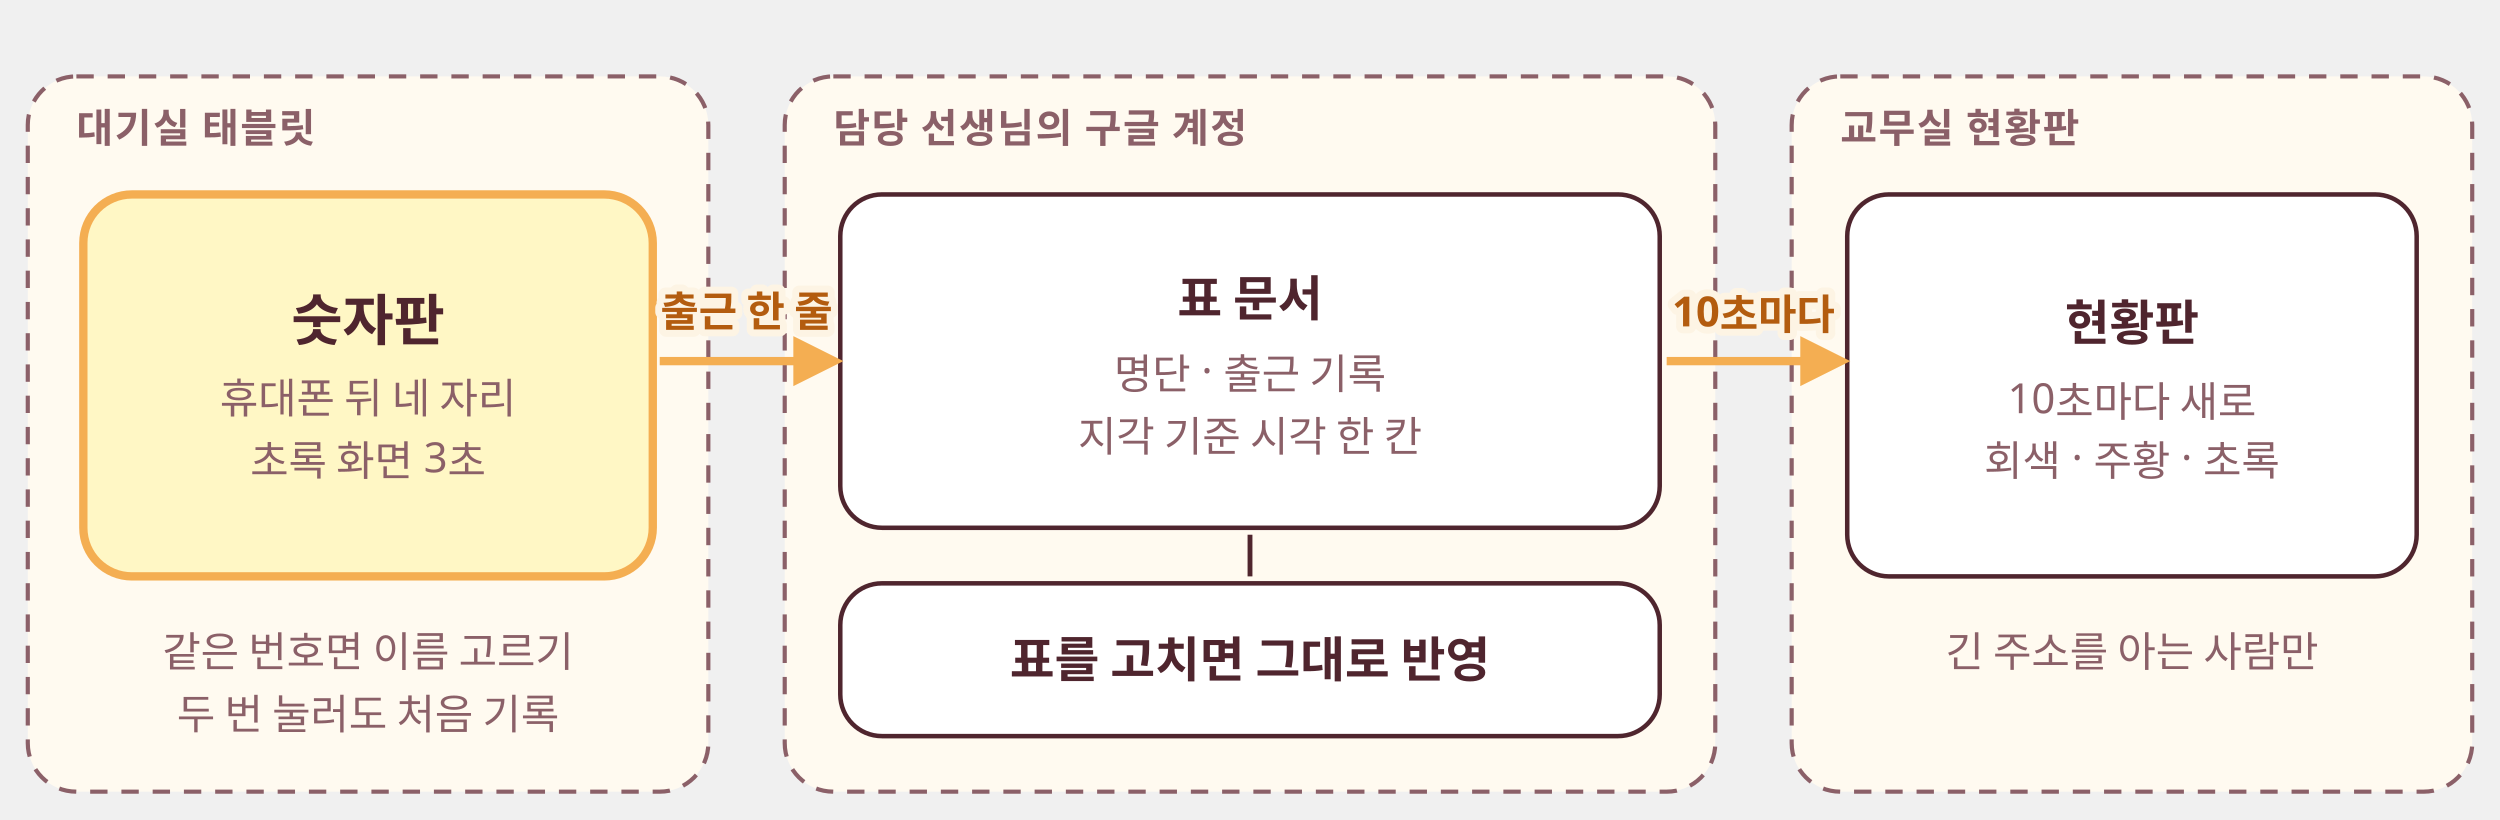
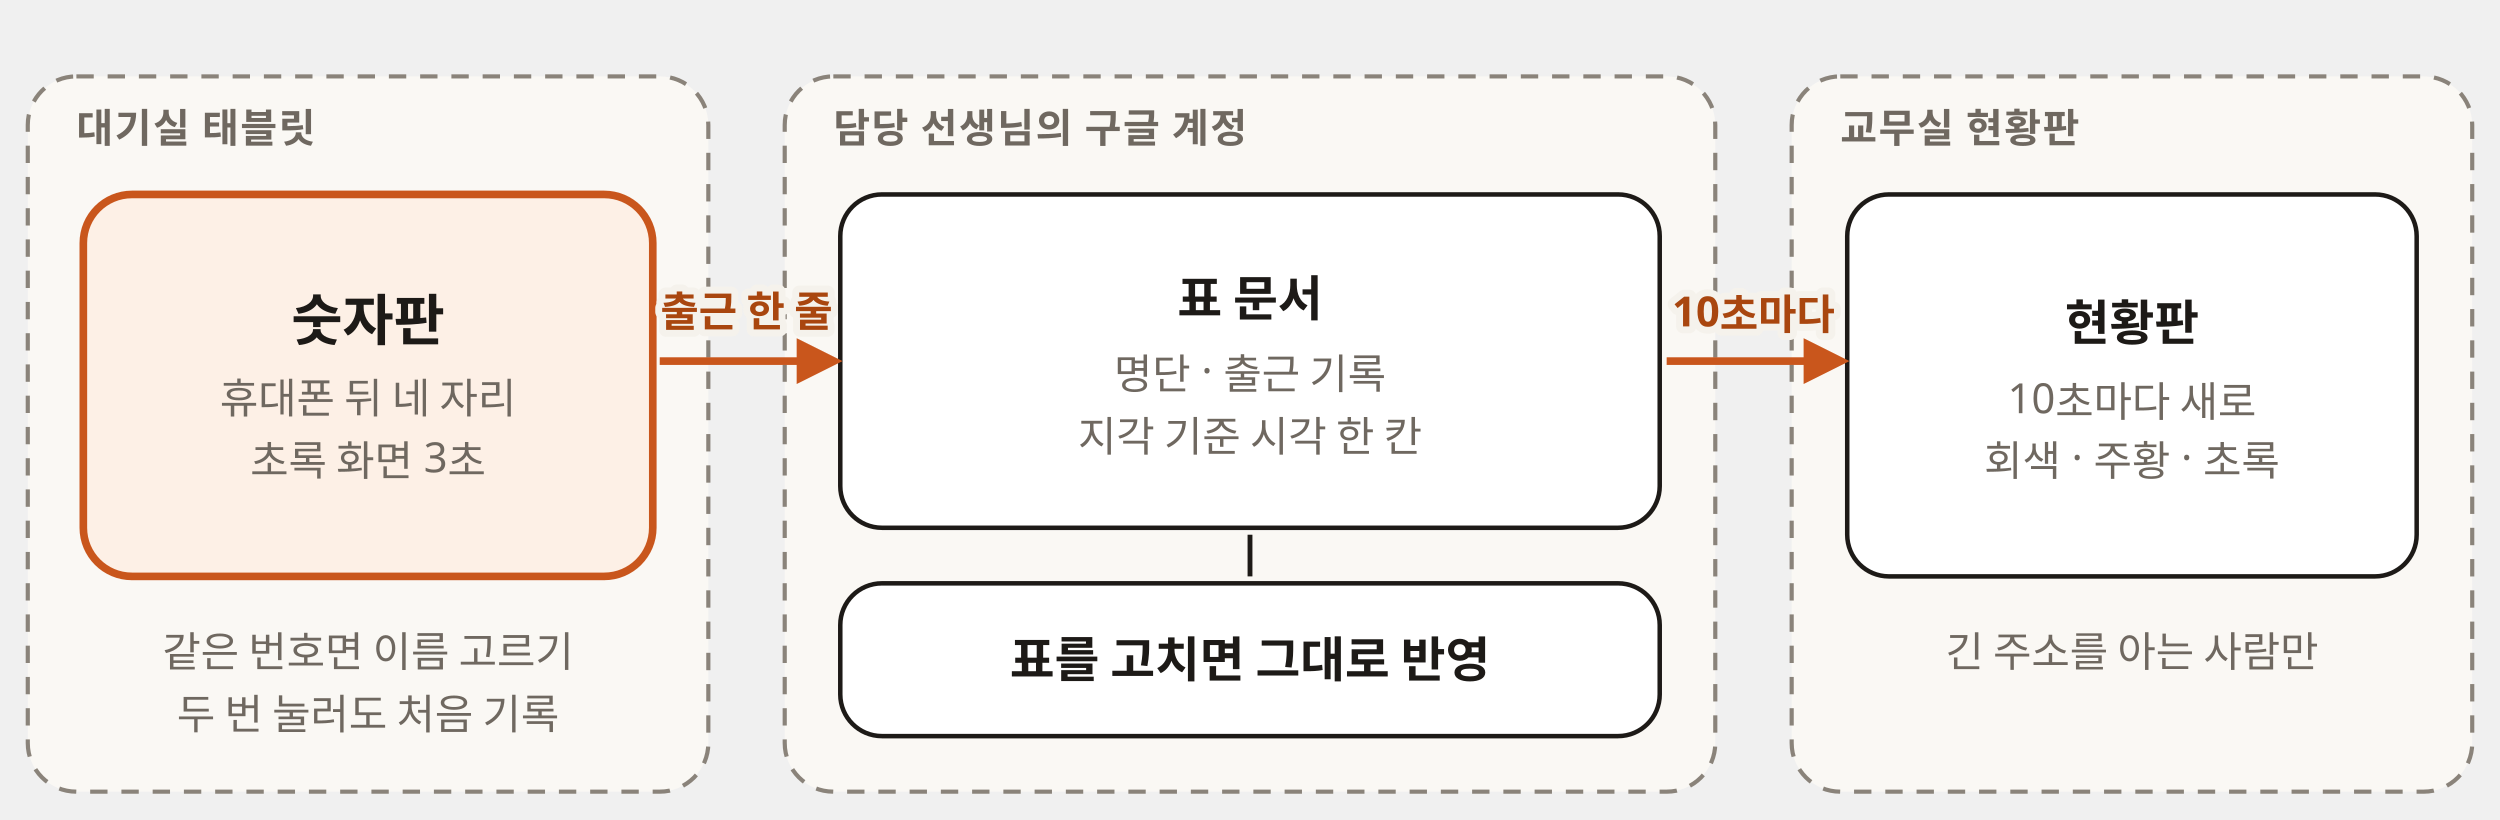
<svg xmlns="http://www.w3.org/2000/svg" viewBox="0 0 720 236" role="img" aria-label="대기실 태블릿 숫자판에 휴대폰 뒤 네 자리를 누르면 담당 선생님 구글 계정의 표 문서에 출근 한 줄이 쌓이고, 교무실 현황판이 10초마다 읽어 색으로 보여 준다. 명단과 지각 기준은 표를 고치면 그대로 반영된다.">
  <style>
-     text { font-family: "Pretendard", "Apple SD Gothic Neo", "Malgun Gothic", sans-serif; }
-     .box  { fill: #ffffff; stroke: #4f252e; stroke-width: 1.3; }
-     .key  { fill: #fff7c5; stroke: #f4ae52; stroke-width: 2.4; }
-     .ghost { fill: none; stroke: #8b6068; stroke-width: 1.3; stroke-dasharray: 4 4; }
-     .chip { fill: #c1ebe9; }
-     .zone { fill: #fffaf0; stroke: #8b6068; stroke-width: 1.2; stroke-dasharray: 5 4; }
-     .ring { fill: none; stroke: #8b6068; stroke-width: 1; stroke-dasharray: 2 4; }
-     .ln   { stroke: #4f252e; stroke-width: 1.4; fill: none; }
-     .arw  { stroke: #f4ae52; stroke-width: 2.4; fill: none; }
-     .no   { stroke: #8b6068; stroke-width: 1.6; fill: none; stroke-dasharray: 4 4; }
-     .x    { stroke: #b35c0f; stroke-width: 2.4; stroke-linecap: round; }
-     .dot  { fill: #f4ae52; }
-     .node { fill: #4f252e; }
-     .t  { fill: #4f252e; font-size: 14px; font-weight: 700; }
-     .tb { fill: #4f252e; font-size: 16px; font-weight: 700; }
-     .s  { fill: #8b6068; font-size: 12px; }
-     .c  { fill: #4f252e; font-size: 12.5px; font-weight: 600; }
-     .zl { fill: #8b6068; font-size: 11.5px; font-weight: 700; letter-spacing: .04em; }
-     .rl { fill: #8b6068; font-size: 10.5px; }
-     .al { fill: #b35c0f; font-size: 12px; font-weight: 600;
-           paint-order: stroke; stroke: #fdf4e4; stroke-width: 4px; stroke-linejoin: round; }
+     text { font-family: "Pretendard Variable", "Pretendard", "Apple SD Gothic Neo", "Malgun Gothic", sans-serif; }
+     .box  { fill: #ffffff; stroke: #1d1a17; stroke-width: 1.3; }
+     .key  { fill: #fdf0e6; stroke: #c9561c; stroke-width: 2.2; }
+     .ghost { fill: none; stroke: #6f6860; stroke-width: 1.3; stroke-dasharray: 4 4; }
+     .chip { fill: #ebe6de; }
+     .zone { fill: #faf8f4; stroke: #8a837a; stroke-width: 1.2; stroke-dasharray: 5 4; }
+     .ring { fill: none; stroke: #8a837a; stroke-width: 1; stroke-dasharray: 2 4; }
+     .ln   { stroke: #1d1a17; stroke-width: 1.4; fill: none; }
+     .arw  { stroke: #c9561c; stroke-width: 2.2; fill: none; }
+     .no   { stroke: #8a837a; stroke-width: 1.6; fill: none; stroke-dasharray: 4 4; }
+     .x    { stroke: #a9460f; stroke-width: 2.4; stroke-linecap: round; }
+     .dot  { fill: #c9561c; }
+     .node { fill: #1d1a17; }
+     .t  { fill: #1d1a17; font-size: 14px; font-weight: 700; }
+     .tb { fill: #1d1a17; font-size: 16px; font-weight: 800; }
+     .s  { fill: #6f6860; font-size: 12px; }
+     .c  { fill: #1d1a17; font-size: 12.5px; font-weight: 600; }
+     .zl { fill: #6f6860; font-size: 11.5px; font-weight: 700; letter-spacing: .04em; }
+     .rl { fill: #6f6860; font-size: 10.5px; }
+     .al { fill: #a9460f; font-size: 12px; font-weight: 700;
+           paint-order: stroke; stroke: #f5f2ec; stroke-width: 4px; stroke-linejoin: round; }
    @media (prefers-color-scheme: dark) {
-       .box  { fill: #32191f; stroke: #f8ece1; }
-       .key  { fill: #4a3a1e; }
-       .ghost, .zone, .ring, .no { stroke: #c6a29e; }
-       .chip { fill: #1d5a5c; }
-       .zone { fill: #2f171c; }
-       .ln   { stroke: #f8ece1; }
-       .x    { stroke: #f4ae52; }
-       .node { fill: #f8ece1; }
-       .t, .tb, .c { fill: #f8ece1; }
-       .s, .zl, .rl { fill: #c6a29e; }
-       .al { fill: #f4ae52; stroke: #2c151a; }
+       .box  { fill: #262220; stroke: #f1ece6; }
+       .key  { fill: #3a2618; stroke: #f08a4b; }
+       .ghost, .zone, .ring, .no { stroke: #a79f95; }
+       .chip { fill: #2d2824; }
+       .zone { fill: #1f1b18; }
+       .ln   { stroke: #f1ece6; }
+       .arw  { stroke: #f08a4b; }
+       .dot  { fill: #f08a4b; }
+       .x    { stroke: #f39a62; }
+       .node { fill: #f1ece6; }
+       .t, .tb, .c { fill: #f1ece6; }
+       .s, .zl, .rl { fill: #a79f95; }
+       .al { fill: #f39a62; stroke: #221e1b; }
    }
  </style>
  <defs>
    <marker id="h" viewBox="0 0 10 10" refX="8" refY="5" markerWidth="6" markerHeight="6" orient="auto-start-reverse">
      <path d="M0 0 L10 5 L0 10 z" class="dot" />
    </marker>
  </defs>
  <rect x="8" y="22" width="196" height="206" rx="14" class="zone" />
  <text x="22" y="41" text-anchor="start" class="zl">대기실 태블릿</text>
  <rect x="226" y="22" width="268" height="206" rx="14" class="zone" />
  <text x="240" y="41" text-anchor="start" class="zl">담당 선생님의 구글 계정</text>
  <rect x="516" y="22" width="196" height="206" rx="14" class="zone" />
  <text x="530" y="41" text-anchor="start" class="zl">교무실 현황판</text>
  <rect x="24" y="56" width="164" height="110" rx="14" class="key" />
  <text x="106" y="98" text-anchor="middle" class="tb">숫자판</text>
  <text x="106" y="119" text-anchor="middle" class="s">휴대폰 뒤 네 자리</text>
  <text x="106" y="137" text-anchor="middle" class="s">초록 화면 3초</text>
  <text x="106" y="192" text-anchor="middle" class="s">같은 번호면 이름 고르기</text>
  <text x="106" y="210" text-anchor="middle" class="s">두 번 눌러도 처음 기록</text>
  <rect x="242" y="56" width="236" height="96" rx="12" class="box" />
  <text x="360" y="91" text-anchor="middle" class="t">표 문서</text>
  <text x="360" y="112" text-anchor="middle" class="s">명단 · 출근 기록</text>
  <text x="360" y="130" text-anchor="middle" class="s">지각 기준 시각 한 칸</text>
  <path d="M360 154 V166" class="ln" />
  <rect x="242" y="168" width="236" height="44" rx="12" class="box" />
  <text x="360" y="195" text-anchor="middle" class="t">표를 고치면 그대로 반영</text>
  <rect x="532" y="56" width="164" height="110" rx="12" class="box" />
  <text x="614" y="98" text-anchor="middle" class="t">현황판</text>
  <text x="614" y="119" text-anchor="middle" class="s">10초마다 새로</text>
  <text x="614" y="137" text-anchor="middle" class="s">회색 · 주황 · 초록</text>
  <text x="614" y="192" text-anchor="middle" class="s">긴 주소를 아는 사람만</text>
  <path d="M190 104 H240" class="arw" marker-end="url(#h)" />
  <text x="215" y="94" text-anchor="middle" class="al">출근 한 줄</text>
  <path d="M480 104 H530" class="arw" marker-end="url(#h)" />
  <text x="505" y="94" text-anchor="middle" class="al">10초마다</text>
</svg>
